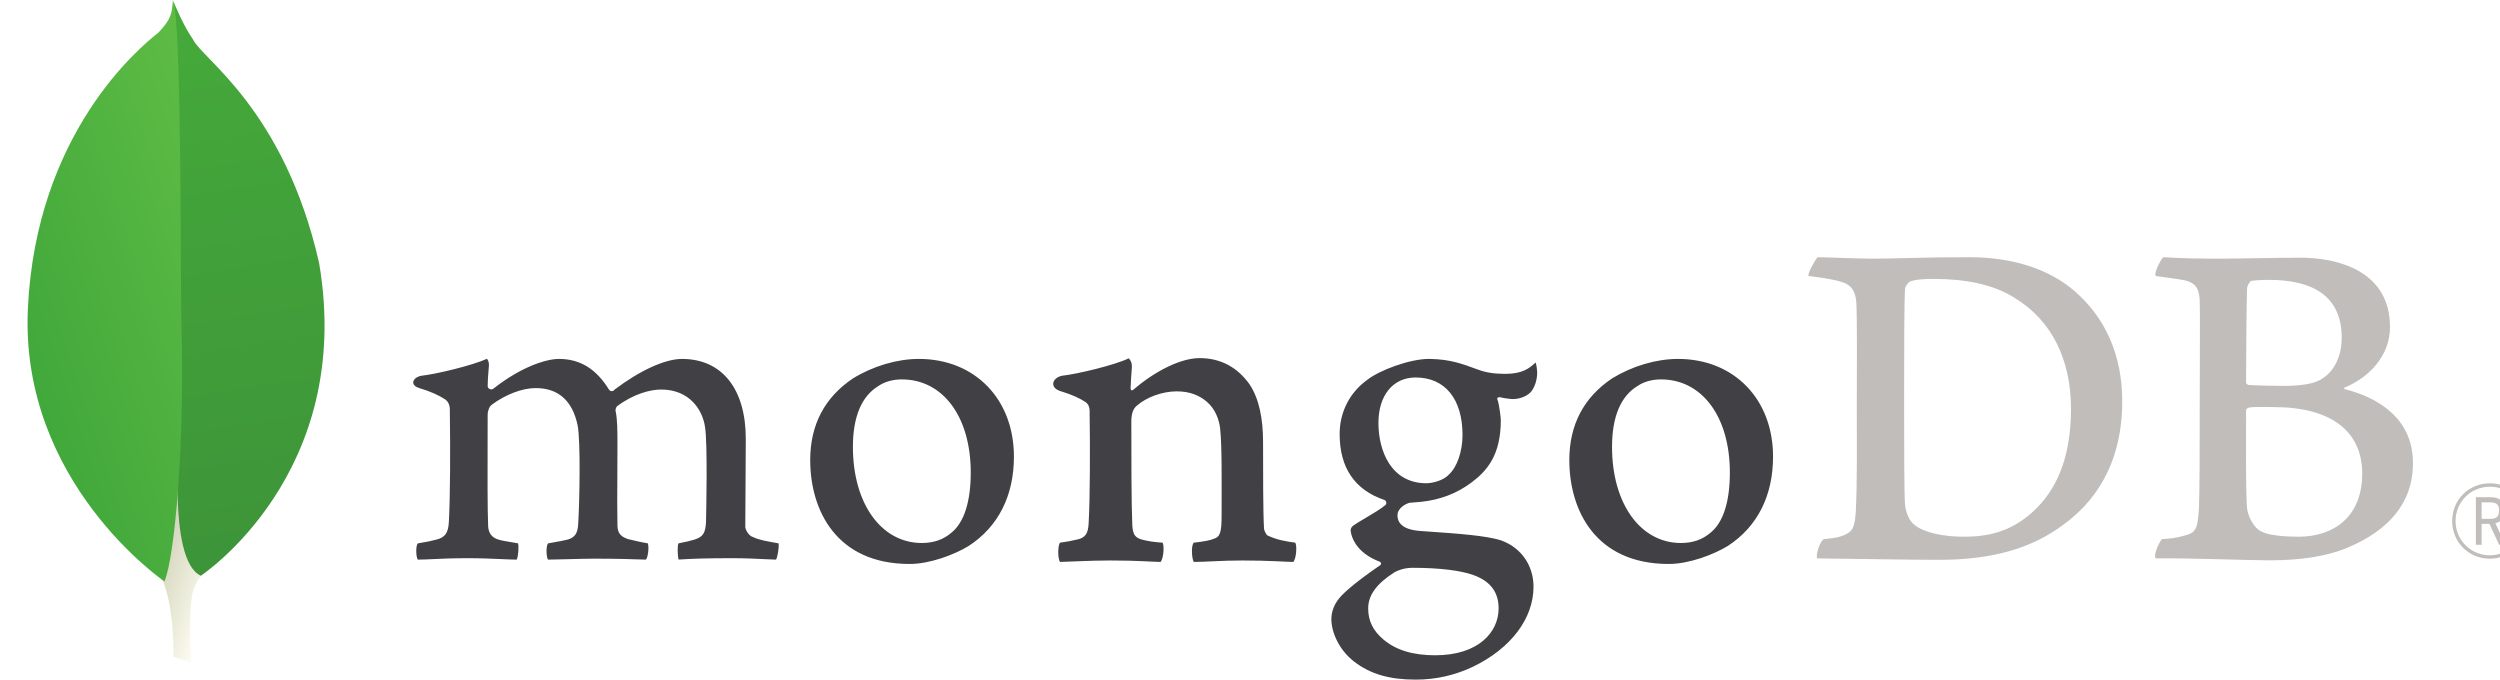
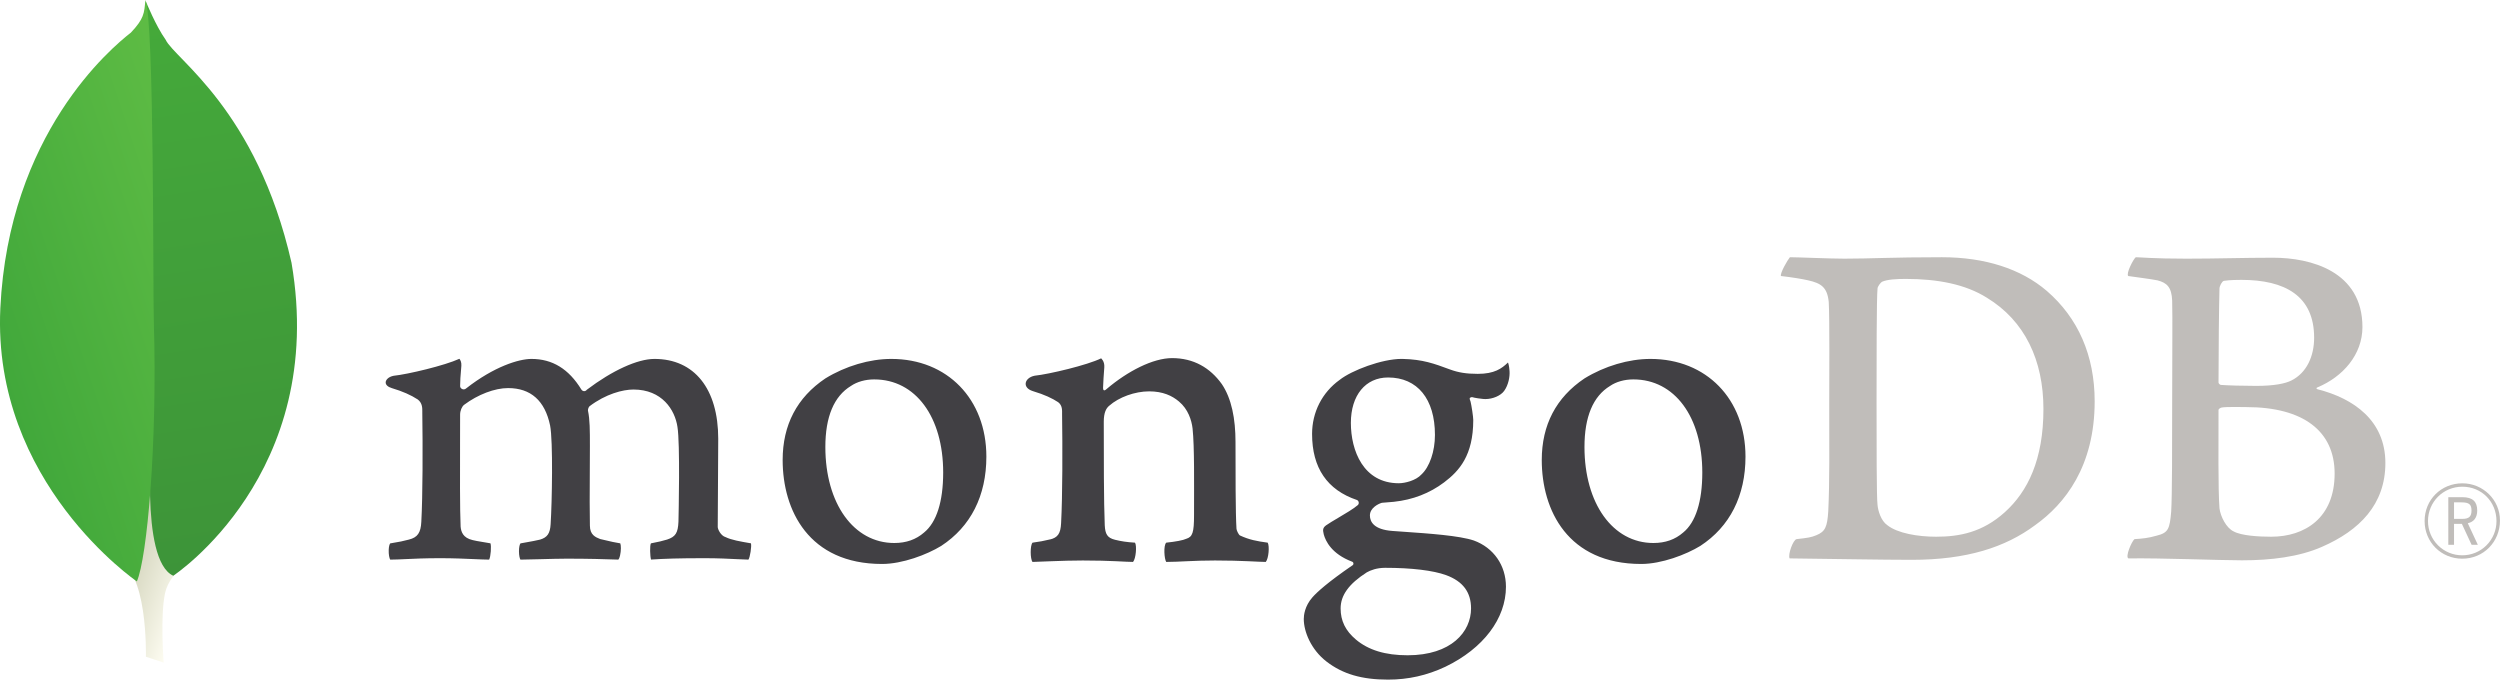
- <svg xmlns="http://www.w3.org/2000/svg" height="250.934" width="923.077" viewBox="-79.021 -35.803 526.808 67.38" version="1.1" id="svg48">
+ <svg xmlns="http://www.w3.org/2000/svg" height="27.456" width="101" viewBox="-79.021 -35.803 57.642 7.373" version="1.1" id="svg48">
  <defs id="defs28">
    <linearGradient id="b" spreadMethod="pad" gradientTransform="matrix(344.394,-116.194,-104.815,-309.067,77.762,575.995)" gradientUnits="userSpaceOnUse" y2="0" x2="1" y1="0" x1="0">
      <stop offset="0" stop-color="#929669" id="stop2" />
      <stop offset=".231" stop-color="#929669" id="stop4" />
      <stop offset="1" stop-color="#fdfcf1" id="stop6" />
    </linearGradient>
    <linearGradient id="d" spreadMethod="pad" gradientTransform="matrix(241.166,-936.211,-1007.33,-161.502,203.932,1135.85)" gradientUnits="userSpaceOnUse" y2="0" x2="1" y1="0" x1="0">
      <stop offset="0" stop-color="#45aa3a" id="stop9" />
      <stop offset="1" stop-color="#3d9439" id="stop11" />
    </linearGradient>
    <linearGradient id="f" spreadMethod="pad" gradientTransform="matrix(422.095,95.9042,131.897,-394.11,-25.083,595.855)" gradientUnits="userSpaceOnUse" y2="0" x2="1" y1="0" x1="0">
      <stop offset="0" stop-color="#41a83b" id="stop14" />
      <stop offset="1" stop-color="#5ebc44" id="stop16" />
    </linearGradient>
    <clipPath id="a" clipPathUnits="userSpaceOnUse">
      <path d="m 275.945,28.672 -29.961,9.918 c 0,0 3.821,151.64 -50.867,162.258 -36.062,41.785 5.551,1784.892 136.559,5.972 0,0 -44.84,-22.515 -53.328,-60.75 -8.485,-38.261 -2.403,-117.398 -2.403,-117.398 z" id="path19" />
    </clipPath>
    <clipPath id="c" clipPathUnits="userSpaceOnUse">
      <path d="m 292.098,175.105 c 0,0 260.343,171.469 199.351,527.575 -58.738,258.718 -197.418,343.77 -212.32,376.24 -16.406,22.98 -32.93,63.71 -32.93,63.71 l 11.074,-720.864 c 0,0 -22.906,-220.11 34.825,-246.661 z" id="path22" />
    </clipPath>
    <clipPath id="e" clipPathUnits="userSpaceOnUse">
      <path d="m 230.742,165.523 c 0,0 -244.21,166.598 -230.16,460.543 14.055,293.954 186.539,438.484 220.133,464.704 21.719,23.15 22.617,32.07 24.297,54.91 15.222,-32.7 12.691,-488.422 14.304,-541.688 6.258,-207.351 -11.484,-399.328 -28.574,-438.469 z" id="path25" />
    </clipPath>
  </defs>
-   <g id="g871" transform="translate(5.803817,82.96116)">
+   <g id="g871" transform="matrix(0.1094166,0,0,0.1094166,-70.37497,-22.80778)">
    <g id="g32" transform="matrix(0.125,0,0,-0.125,-79.02098,-13.46847)" clip-path="url(#a)">
      <path style="fill:url(#b)" id="path30" d="m 275.945,28.672 -29.961,9.918 c 0,0 3.821,151.64 -50.867,162.258 -36.062,41.785 5.551,1784.892 136.559,5.972 0,0 -44.84,-22.515 -53.328,-60.75 -8.485,-38.261 -2.403,-117.398 -2.403,-117.398" />
    </g>
    <g id="g36" transform="matrix(0.125,0,0,-0.125,-79.02098,-13.46847)" clip-path="url(#c)">
      <path style="fill:url(#d)" id="path34" d="m 292.098,175.105 c 0,0 260.343,171.469 199.351,527.575 -58.738,258.718 -197.418,343.77 -212.32,376.24 -16.406,22.98 -32.93,63.71 -32.93,63.71 l 11.074,-720.864 c 0,0 -22.906,-220.11 34.825,-246.661" />
    </g>
    <g id="g40" transform="matrix(0.125,0,0,-0.125,-79.02098,-13.46847)" clip-path="url(#e)">
      <path style="fill:url(#f)" id="path38" d="m 230.742,165.523 c 0,0 -244.21,166.598 -230.16,460.543 14.055,293.954 186.539,438.484 220.133,464.704 21.719,23.15 22.617,32.07 24.297,54.91 15.222,-32.7 12.691,-488.422 14.304,-541.688 6.258,-207.351 -11.484,-399.328 -28.574,-438.469" />
    </g>
    <path style="fill:#c0bdba" id="path42" d="m 318.68,-46.018 c 2.16,1.726 6.477,2.437 10.283,2.437 4.935,0 9.767,-0.916 14.496,-5.178 4.831,-4.369 8.123,-11.07 8.123,-21.731 0,-10.256 -3.908,-18.583 -11.927,-23.457 -4.525,-2.843 -10.383,-3.959 -17.067,-3.959 -1.954,0 -3.908,0.101 -5.039,0.608 -0.309,0.203 -0.926,1.016 -0.926,1.423 -0.205,1.827 -0.205,15.738 -0.205,23.963 0,8.427 0,20.206 0.205,21.629 0.105,1.218 0.72,3.35 2.057,4.264 z m -20.521,-56.459 c 1.747,0 8.389,0.304 11.475,0.304 5.757,0 9.766,-0.304 20.561,-0.304 9.049,0 16.659,2.437 22.108,7.108 6.581,5.687 10.076,13.607 10.076,23.253 0,13.708 -6.271,21.628 -12.543,26.096 -6.273,4.67 -14.396,7.31 -26.013,7.31 -6.17,0 -16.762,-0.202 -25.604,-0.302 h -0.121 c -0.41,-0.814 0.757,-3.98 1.481,-4.063 2.39,-0.27 3.037,-0.362 4.147,-0.82 1.867,-0.767 2.308,-1.718 2.515,-5.07 0.307,-6.294 0.205,-13.809 0.205,-22.339 0,-6.092 0.102,-17.973 -0.103,-21.73 -0.309,-3.147 -1.643,-3.959 -4.318,-4.57 -1.337,-0.303 -3.187,-0.608 -5.757,-0.913 -0.207,-0.609 1.377,-3.351 1.891,-3.96 m 91.446,4.977 c -0.41,0.102 -0.925,1.118 -0.925,1.625 -0.1,3.655 -0.203,13.2 -0.203,19.8 0,0.202 0.306,0.507 0.513,0.507 1.337,0.103 4.625,0.204 7.402,0.204 3.907,0 6.171,-0.509 7.403,-1.118 3.29,-1.624 4.832,-5.178 4.832,-9.036 0,-8.834 -6.169,-12.186 -15.318,-12.186 -0.617,0 -2.366,0 -3.704,0.204 z m 23.34,40.617 c 0,-8.936 -6.578,-14.013 -18.61,-14.013 -0.513,0 -4.318,-0.102 -5.243,0.102 -0.309,0.1 -0.615,0.304 -0.615,0.507 0,6.398 -0.105,16.653 0.203,20.713 0.207,1.727 1.442,4.165 2.983,4.875 1.646,0.915 5.345,1.118 7.916,1.118 7.095,0 13.366,-3.961 13.366,-13.302 z m -41.908,-45.593 c 0.925,0 3.662,0.304 10.652,0.304 6.581,0 11.926,-0.202 18.301,-0.202 7.917,0 18.815,2.843 18.815,14.622 0,5.787 -4.11,10.459 -9.457,12.693 -0.309,0.101 -0.309,0.304 0,0.406 7.609,1.928 14.291,6.6 14.291,15.535 0,8.732 -5.449,14.216 -13.366,17.669 -4.833,2.131 -10.795,2.842 -16.864,2.842 -4.626,0 -17.024,-0.507 -23.914,-0.404 -0.72,-0.307 0.66,-3.556 1.275,-4.063 1.647,-0.101 2.915,-0.22 4.664,-0.728 2.466,-0.609 2.759,-1.404 3.068,-5.06 0.207,-3.147 0.207,-14.419 0.207,-22.441 0,-10.966 0.101,-18.378 0,-22.034 -0.105,-2.843 -1.132,-3.758 -3.086,-4.265 -1.541,-0.304 -4.111,-0.61 -6.168,-0.914 -0.516,-0.508 1.068,-3.554 1.582,-3.96" />
    <path style="fill:#414044" id="path44" d="m 3.207,-38.753 c -0.172,-0.273 -0.353,-1.08 -0.315,-2.052 0.029,-0.74 0.175,-1.208 0.314,-1.369 1.939,-0.306 2.857,-0.513 3.947,-0.804 1.817,-0.451 2.502,-1.433 2.61,-3.758 0.298,-5.476 0.315,-15.745 0.206,-22.967 l 10e-4,-0.213 c 0.009,-0.775 0.021,-1.834 -0.952,-2.581 -1.426,-0.94 -3.204,-1.717 -5.453,-2.391 -0.861,-0.255 -1.337,-0.708 -1.312,-1.237 0.027,-0.509 0.567,-1.156 1.69,-1.372 2.977,-0.307 10.783,-2.166 13.846,-3.579 0.181,0.22 0.468,0.698 0.412,1.46 -0.023,0.32 -0.05,0.654 -0.079,1.002 -0.087,1.02 -0.185,2.177 -0.185,3.33 0,0.34 0.368,0.662 0.759,0.662 a 0.746,0.746 0 0 0 0.532,-0.225 c 5.838,-4.57 11.059,-6.2 13.747,-6.2 4.417,0 7.854,2.108 10.51,6.443 0.156,0.23 0.365,0.35 0.6,0.35 a 0.675,0.675 0 0 0 0.556,-0.298 c 5.368,-4.067 10.688,-6.495 14.244,-6.495 8.418,0 13.445,6.294 13.445,16.832 0,3.029 -0.03,6.867 -0.057,10.45 -0.026,3.144 -0.048,6.091 -0.048,8.13 0,0.495 0.662,1.866 1.66,2.14 1.23,0.6 3.01,0.905 5.254,1.292 l 0.086,0.014 c 0.172,0.604 -0.186,2.954 -0.528,3.435 -0.557,-0.004 -1.329,-0.045 -2.29,-0.093 -1.748,-0.09 -4.143,-0.21 -6.932,-0.21 -5.592,0 -8.515,0.11 -11.306,0.29 -0.21,-0.698 -0.284,-2.947 -0.027,-3.415 1.627,-0.305 2.432,-0.51 3.41,-0.8 1.78,-0.586 2.292,-1.392 2.396,-3.754 0.041,-1.68 0.364,-16.46 -0.209,-19.969 -0.527,-3.636 -3.272,-7.893 -9.274,-7.893 -2.226,0 -5.823,0.924 -9.252,3.522 -0.213,0.206 -0.336,0.608 -0.336,0.871 l 0.006,0.068 c 0.404,1.894 0.404,4.103 0.404,7.446 0,1.905 -0.012,3.926 -0.023,5.933 -0.023,4.075 -0.045,7.922 0.023,10.829 0,1.982 1.2,2.454 2.165,2.836 0.523,0.116 0.94,0.216 1.356,0.315 0.809,0.195 1.644,0.396 2.882,0.594 0.17,0.39 0.184,1.557 -0.048,2.555 -0.13,0.551 -0.279,0.794 -0.358,0.873 -3.11,-0.106 -6.301,-0.2 -10.905,-0.2 -1.396,0 -3.675,0.06 -5.685,0.114 -1.63,0.043 -3.173,0.086 -4.05,0.09 -0.127,-0.201 -0.305,-0.844 -0.305,-1.77 0,-0.861 0.158,-1.468 0.32,-1.655 0.433,-0.08 0.845,-0.153 1.237,-0.223 1.08,-0.192 2.013,-0.357 2.908,-0.577 1.524,-0.464 2.096,-1.31 2.207,-3.246 0.297,-4.519 0.53,-17.536 -0.11,-20.796 -1.09,-5.232 -4.072,-7.883 -8.86,-7.883 -2.809,0 -6.353,1.35 -9.25,3.52 -0.487,0.357 -0.854,1.258 -0.854,2.09 0,1.55 -0.005,3.396 -0.011,5.375 -0.02,6.538 -0.043,14.675 0.117,18.197 0.097,1.082 0.474,2.37 2.518,2.846 0.445,0.124 1.218,0.254 2.113,0.401 0.515,0.086 1.078,0.18 1.657,0.283 0.208,0.56 0.08,2.754 -0.276,3.437 -0.893,-0.005 -1.992,-0.057 -3.254,-0.112 -1.926,-0.085 -4.322,-0.192 -7.053,-0.192 -3.213,0 -5.45,0.107 -7.248,0.192 -1.205,0.057 -2.25,0.108 -3.293,0.112 m 102.002,-37.977 c -1.871,0 -3.619,0.49 -4.919,1.38 -3.57,2.169 -5.387,6.5 -5.387,12.86 0,11.914 5.972,20.233 14.521,20.233 2.523,0 4.579,-0.725 6.288,-2.215 2.627,-2.142 4.02,-6.514 4.02,-12.637 0,-11.736 -5.837,-19.62 -14.523,-19.62 z m 1.646,38.891 c -15.447,0 -20.95,-11.318 -20.95,-21.908 0,-7.398 3.028,-13.183 9.004,-17.192 4.248,-2.608 9.319,-4.108 13.9,-4.108 11.789,0 20.024,8.466 20.024,20.59 0,8.242 -3.291,14.748 -9.515,18.814 -2.985,1.829 -8.164,3.804 -12.463,3.804 m 158.32,-38.891 c -1.873,0 -3.622,0.49 -4.92,1.38 -3.57,2.169 -5.387,6.498 -5.387,12.86 0,11.914 5.97,20.233 14.521,20.233 2.523,0 4.579,-0.725 6.288,-2.216 2.626,-2.14 4.02,-6.512 4.02,-12.634 0,-11.737 -5.837,-19.623 -14.522,-19.623 z m 1.645,38.891 c -15.448,0 -20.952,-11.317 -20.952,-21.907 0,-7.4 3.031,-13.185 9.007,-17.194 4.247,-2.608 9.318,-4.107 13.898,-4.107 11.79,0 20.025,8.468 20.025,20.589 0,8.244 -3.291,14.75 -9.515,18.813 -2.985,1.83 -8.163,3.806 -12.463,3.806 m -53.338,-39.296 c -4.762,0 -7.839,3.756 -7.839,9.57 0,5.866 2.646,12.716 10.102,12.716 1.28,0 3.602,-0.568 4.752,-1.835 1.732,-1.59 2.863,-4.875 2.863,-8.344 0,-7.582 -3.693,-12.107 -9.878,-12.107 z m -0.615,40.107 c -1.789,0 -3.09,0.52 -3.868,0.956 -3.769,2.414 -5.516,4.824 -5.516,7.6 0,2.616 1.017,4.695 3.202,6.544 2.647,2.24 6.215,3.33 10.91,3.33 9.233,0 13.373,-4.96 13.373,-9.875 0,-3.42 -1.719,-5.713 -5.254,-7.01 -2.725,-0.994 -7.276,-1.545 -12.847,-1.545 z m 0.615,23.56 c -5.545,0 -9.542,-1.169 -12.955,-3.792 -3.32,-2.56 -4.808,-6.357 -4.808,-8.98 0,-0.754 0.179,-2.704 1.819,-4.567 0.967,-1.097 3.205,-3.15 8.375,-6.701 a 0.425,0.425 0 0 0 0.269,-0.407 0.42,0.42 0 0 0 -0.324,-0.423 c -4.261,-1.63 -5.546,-4.304 -5.934,-5.755 a 3.124,3.124 0 0 0 -0.042,-0.224 c -0.123,-0.569 -0.237,-1.107 0.533,-1.66 0.597,-0.425 1.555,-0.992 2.57,-1.59 1.498,-0.884 3.195,-1.885 4.135,-2.69 a 0.643,0.643 0 0 0 0.174,-0.57 0.645,0.645 0 0 0 -0.345,-0.483 c -6.306,-2.117 -9.481,-6.796 -9.481,-13.921 0,-4.6 2.124,-8.758 5.825,-11.41 2.536,-2.001 8.902,-4.409 13.026,-4.409 l 0.24,0.003 c 4.244,0.1 6.635,0.988 9.945,2.212 1.798,0.665 3.499,0.935 5.879,0.935 3.512,0 5.046,-1.112 6.362,-2.389 0.075,0.158 0.255,0.66 0.335,1.816 0.084,1.179 -0.238,2.925 -1.14,4.172 -0.72,0.994 -2.383,1.714 -3.955,1.714 -0.157,0 -0.312,-0.007 -0.46,-0.023 -1.618,-0.158 -2.378,-0.394 -2.386,-0.397 l -0.396,0.138 c -0.125,0.182 -0.044,0.385 0.059,0.641 0.025,0.062 0.05,0.12 0.058,0.159 0.207,0.822 0.573,3.222 0.573,3.894 0,7.472 -2.951,10.731 -6.141,13.141 -3.044,2.295 -6.602,3.674 -10.612,4.097 h -0.003 c -0.082,0 -0.462,0.034 -1.228,0.102 -0.494,0.045 -1.109,0.1 -1.2,0.1 l -0.09,0.012 c -0.697,0.197 -2.505,1.056 -2.505,2.654 0,1.33 0.82,2.978 4.729,3.272 0.792,0.06 1.642,0.119 2.53,0.18 5.161,0.359 11.606,0.806 14.64,1.834 4.172,1.518 6.769,5.251 6.769,9.741 0,6.706 -4.774,13.012 -12.768,16.864 -3.877,1.824 -7.815,2.71 -12.072,2.71 m -25.363,-28.86 c -2.261,-0.305 -3.907,-0.61 -5.86,-1.524 -0.309,-0.203 -0.721,-1.117 -0.721,-1.422 -0.206,-3.148 -0.206,-12.286 -0.206,-18.276 0,-4.875 -0.822,-9.14 -2.878,-12.187 -2.467,-3.452 -5.962,-5.482 -10.487,-5.482 -4.009,0 -9.357,2.741 -13.777,6.499 -0.103,0.101 -0.782,0.745 -0.767,-0.255 0.015,-0.999 0.17,-3.032 0.262,-4.311 0.094,-1.28 -0.673,-1.883 -0.673,-1.883 -2.879,1.422 -10.987,3.347 -13.98,3.656 -2.189,0.421 -2.74,2.522 -0.41,3.248 0,0.004 0.022,0.008 0.035,0.012 2.438,0.733 4.081,1.516 5.307,2.324 0.926,0.711 0.823,1.727 0.823,2.54 0.102,6.802 0.102,17.262 -0.207,22.947 -0.102,2.235 -0.72,3.046 -2.365,3.453 l 0.15,-0.05 a 32.183,32.183 0 0 1 -3.803,0.71 c -0.515,0.507 -0.515,3.452 -0.002,4.062 1.03,0 6.274,-0.306 10.592,-0.306 5.962,0 9.047,0.306 10.59,0.306 0.616,-0.712 0.822,-3.454 0.411,-4.062 -1.749,-0.101 -2.983,-0.305 -4.216,-0.61 -1.645,-0.406 -2.057,-1.218 -2.158,-3.046 -0.206,-4.772 -0.206,-14.925 -0.206,-21.831 0,-1.93 0.514,-2.843 1.131,-3.351 2.055,-1.828 5.449,-3.045 8.431,-3.045 2.878,0 4.832,0.913 6.272,2.13 1.953,1.626 2.672,3.961 2.878,5.688 0.412,3.86 0.308,11.575 0.308,18.277 0,3.656 -0.308,4.57 -1.644,4.976 -0.617,0.305 -2.262,0.609 -4.216,0.812 -0.616,0.608 -0.411,3.452 0,4.062 2.674,0 5.759,-0.306 10.281,-0.306 5.656,0 9.254,0.306 10.694,0.306 0.616,-0.712 0.821,-3.352 0.411,-4.062" />
    <path style="fill:#c0bdba" id="path46" d="m 438.105,-47.339 h 1.74 c 1.407,0 1.942,-0.49 1.942,-1.762 0,-1.293 -0.514,-1.719 -2.098,-1.719 h -1.584 z m 3.704,5.466 -2.052,-4.418 h -1.652 v 4.418 h -1.205 v -10.04 h 2.97 c 2.207,0 3.122,0.983 3.122,2.812 0,1.47 -0.693,2.408 -1.985,2.677 l 2.118,4.55 z m -1.94,-12.247 c -4.04,0 -7.251,3.19 -7.251,7.25 a 7.193,7.193 0 0 0 7.227,7.205 7.19,7.19 0 0 0 7.207,-7.206 c 0,-4.081 -3.123,-7.249 -7.183,-7.249 z m -0.024,15.17 c -4.46,0 -7.94,-3.481 -7.94,-7.942 0,-4.485 3.48,-7.942 7.964,-7.942 4.373,0 7.918,3.502 7.918,7.829 0,4.528 -3.479,8.054 -7.942,8.054" />
  </g>
</svg>
